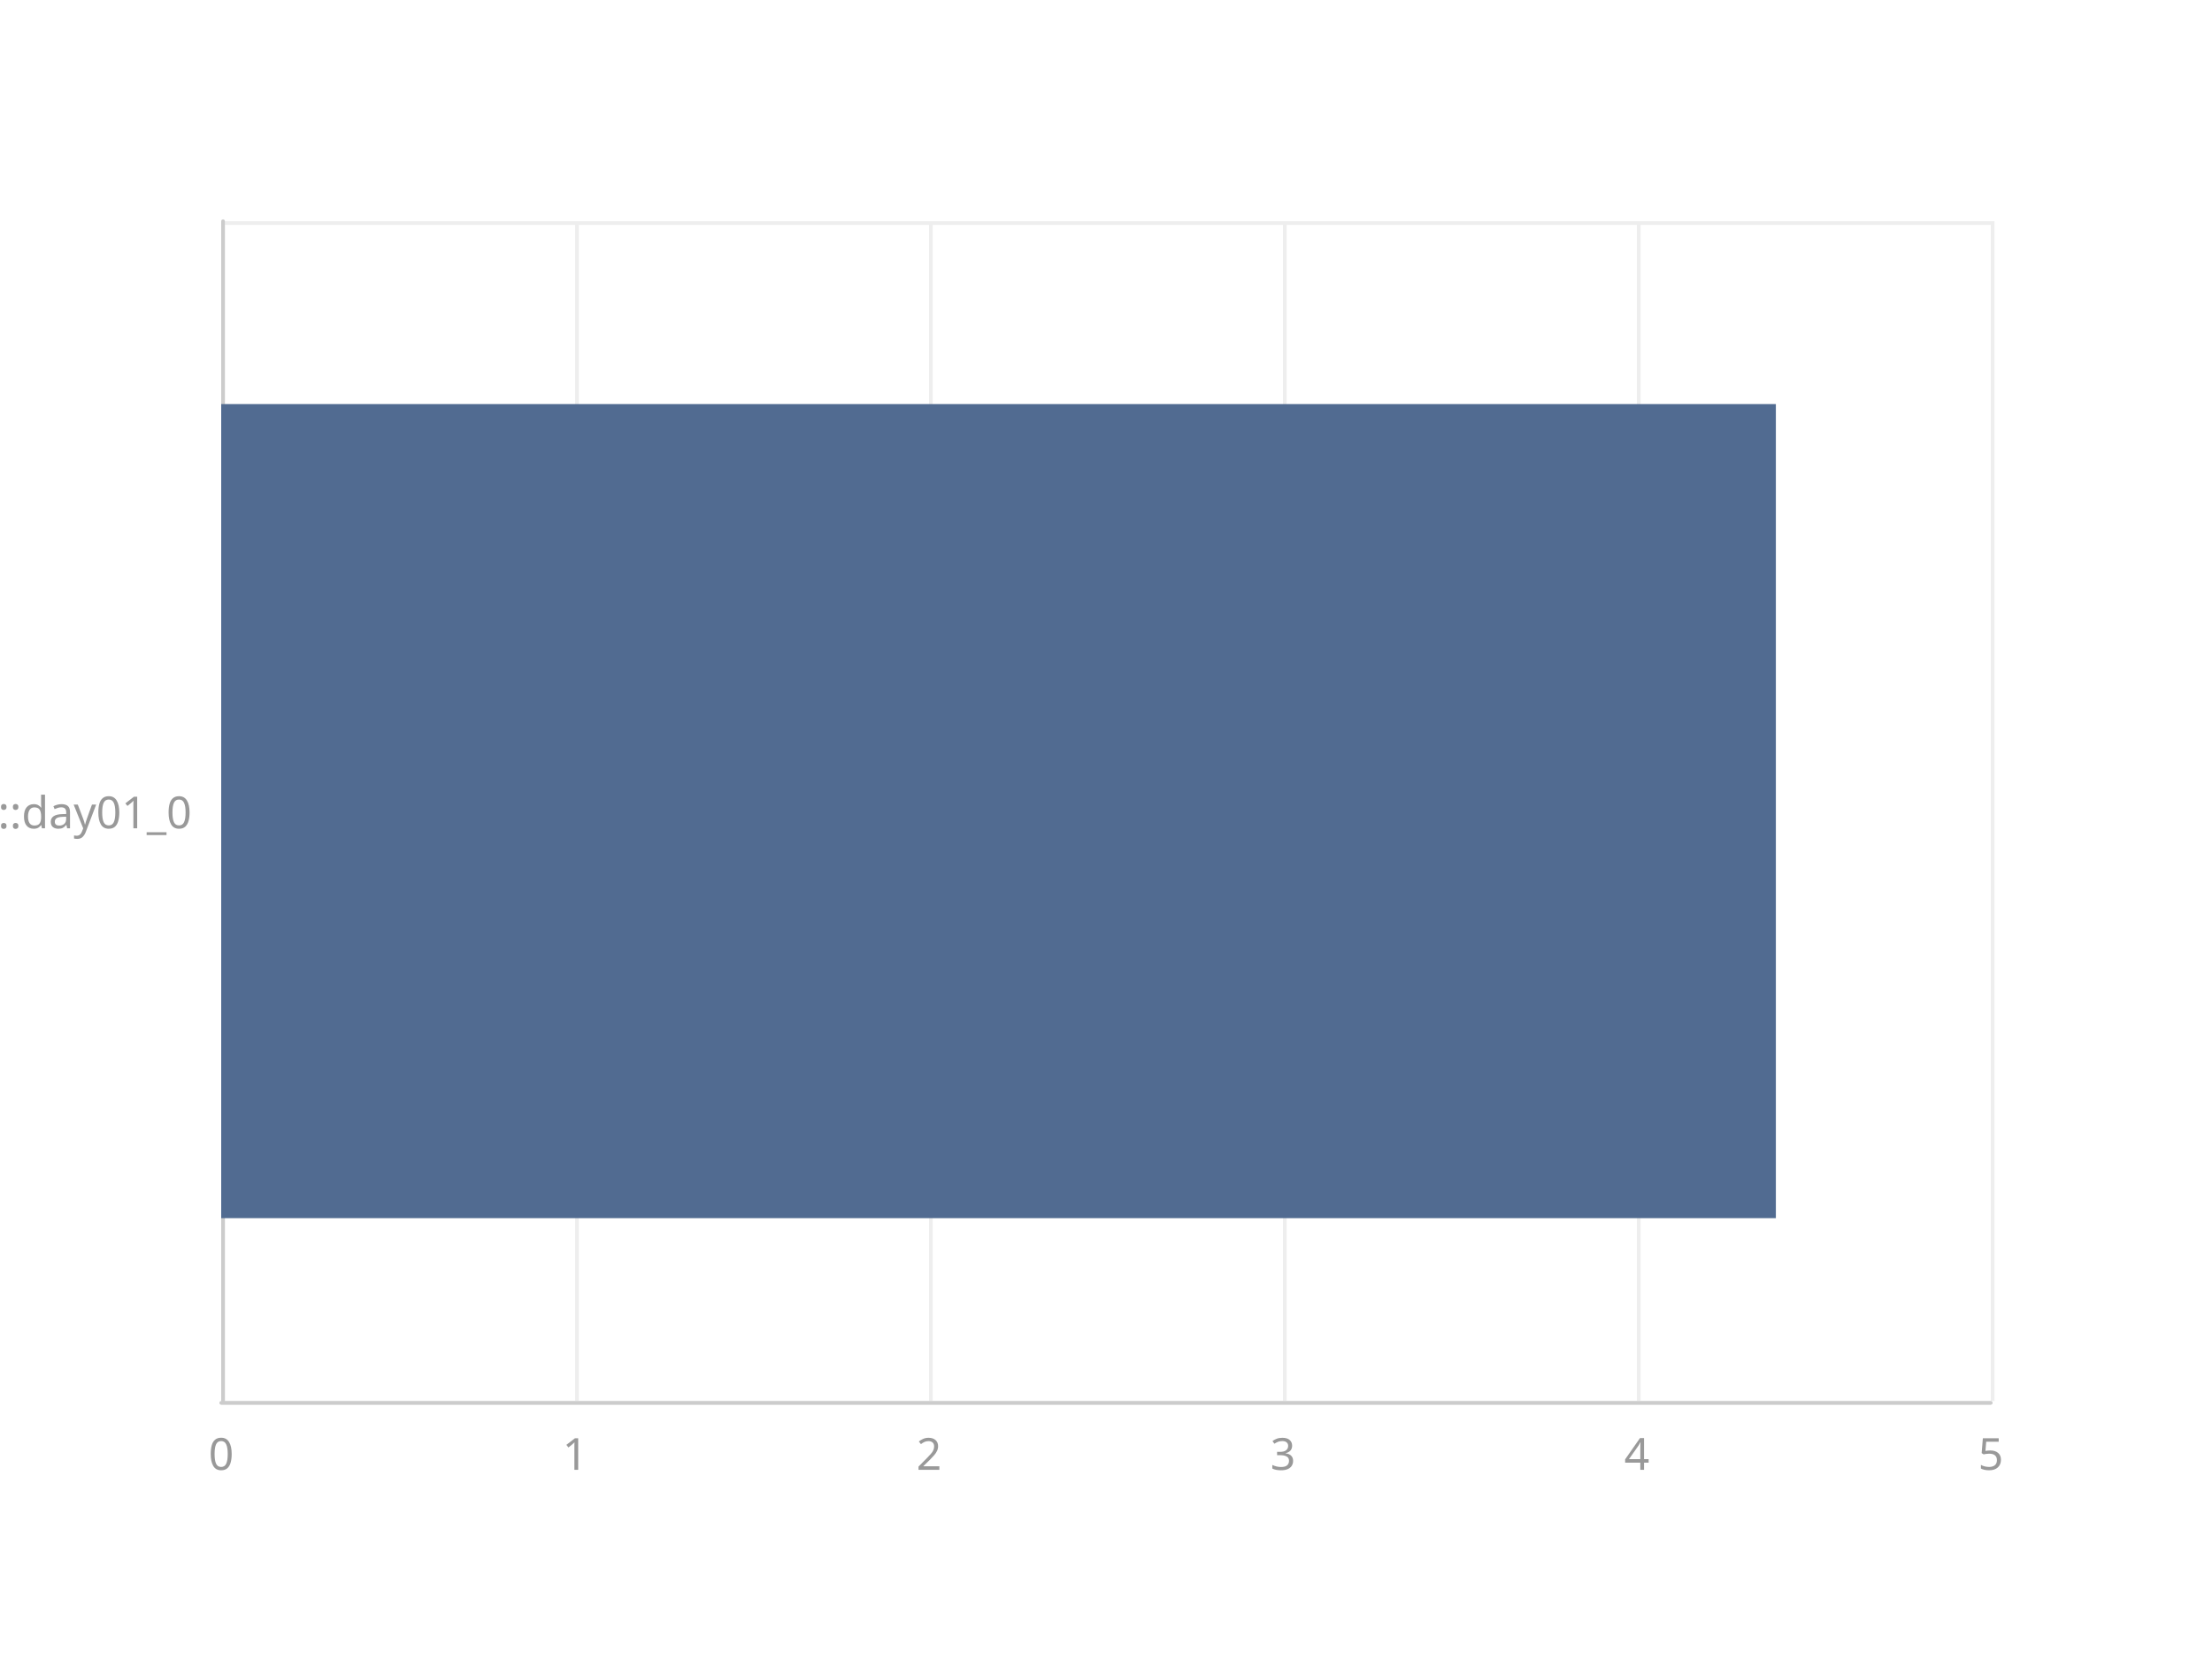
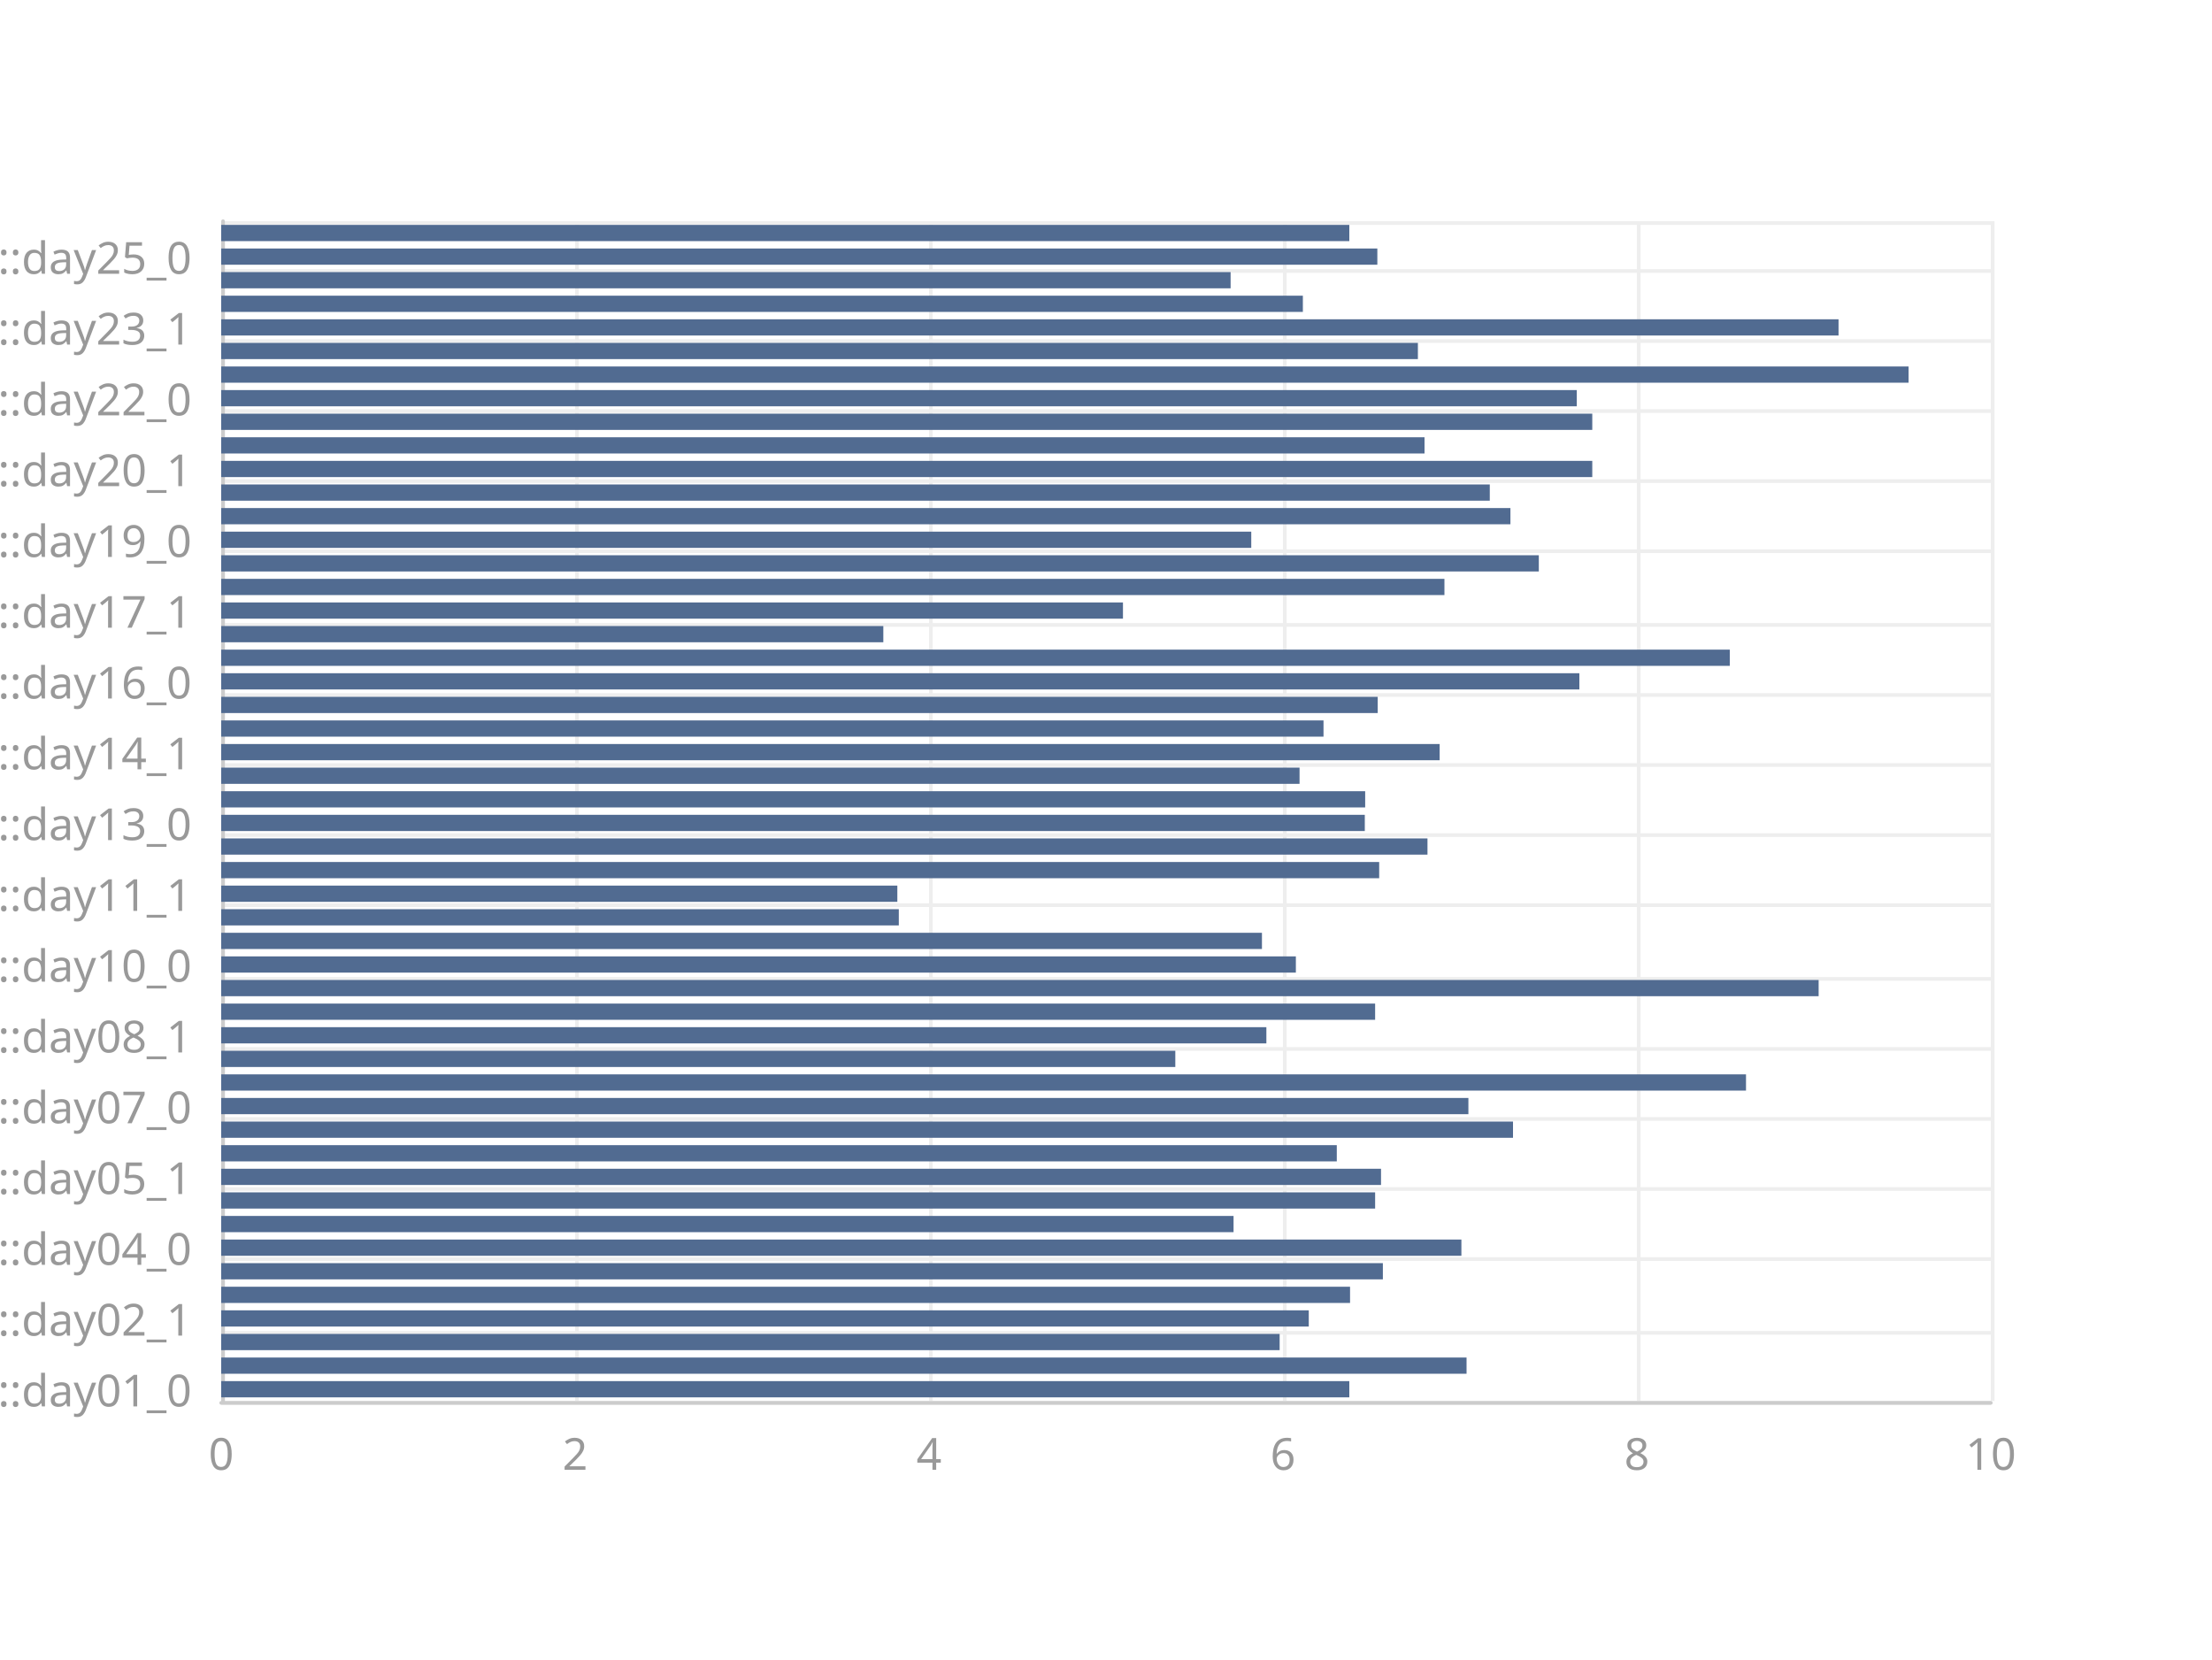
<svg xmlns="http://www.w3.org/2000/svg" width="600" height="450" version="1.1" baseProfile="full" viewBox="0 0 600 450">
  <rect width="600" height="450" x="0" y="0" fill="rgb(0,0,0)" fill-opacity="0" />
  <path d="M60 380.5L540 380.5" fill="transparent" stroke="#eeeeee" class="zr0-cls-0" />
+   <path d="M60 361.5L540 361.5" fill="transparent" stroke="#eeeeee" class="zr0-cls-0" />
+   <path d="M60 341.5L540 341.5" fill="transparent" stroke="#eeeeee" class="zr0-cls-0" />
+   <path d="M60 322.5L540 322.5" fill="transparent" stroke="#eeeeee" class="zr0-cls-0" />
+   <path d="M60 303.5L540 303.5" fill="transparent" stroke="#eeeeee" class="zr0-cls-0" />
+   <path d="M60 284.5L540 284.5" fill="transparent" stroke="#eeeeee" class="zr0-cls-0" />
+   <path d="M60 265.5L540 265.5" fill="transparent" stroke="#eeeeee" class="zr0-cls-0" />
+   <path d="M60 245.5L540 245.5" fill="transparent" stroke="#eeeeee" class="zr0-cls-0" />
+   <path d="M60 226.5L540 226.5" fill="transparent" stroke="#eeeeee" class="zr0-cls-0" />
+   <path d="M60 207.5L540 207.5" fill="transparent" stroke="#eeeeee" class="zr0-cls-0" />
+   <path d="M60 188.5L540 188.5" fill="transparent" stroke="#eeeeee" class="zr0-cls-0" />
+   <path d="M60 169.5L540 169.5" fill="transparent" stroke="#eeeeee" class="zr0-cls-0" />
+   <path d="M60 149.5L540 149.5" fill="transparent" stroke="#eeeeee" class="zr0-cls-0" />
+   <path d="M60 130.5L540 130.5" fill="transparent" stroke="#eeeeee" class="zr0-cls-0" />
+   <path d="M60 111.5L540 111.5" fill="transparent" stroke="#eeeeee" class="zr0-cls-0" />
+   <path d="M60 92.5L540 92.5" fill="transparent" stroke="#eeeeee" class="zr0-cls-0" />
+   <path d="M60 73.5L540 73.5" fill="transparent" stroke="#eeeeee" class="zr0-cls-0" />
  <path d="M60 60.5L540 60.5" fill="transparent" stroke="#eeeeee" class="zr0-cls-0" />
  <path d="M60.5 60L60.5 380" fill="transparent" stroke="#eeeeee" class="zr0-cls-0" />
  <path d="M156.5 60L156.5 380" fill="transparent" stroke="#eeeeee" class="zr0-cls-0" />
  <path d="M252.5 60L252.5 380" fill="transparent" stroke="#eeeeee" class="zr0-cls-0" />
  <path d="M348.5 60L348.5 380" fill="transparent" stroke="#eeeeee" class="zr0-cls-0" />
  <path d="M444.5 60L444.5 380" fill="transparent" stroke="#eeeeee" class="zr0-cls-0" />
  <path d="M540.5 60L540.5 380" fill="transparent" stroke="#eeeeee" class="zr0-cls-0" />
  <path d="M60.5 380L60.5 60" fill="transparent" stroke="#cccccc" stroke-linecap="round" class="zr0-cls-0" />
  <path d="M60 380.5L540 380.5" fill="transparent" stroke="#cccccc" stroke-linecap="round" class="zr0-cls-0" />
-   <text dominant-baseline="central" text-anchor="end" style="font-size:12px;font-family:sans-serif;" transform="translate(52 220)" fill="#999999">aoc2025::day01_0</text>
+   <text dominant-baseline="central" text-anchor="end" style="font-size:12px;font-family:sans-serif;" transform="translate(52 376.8)" fill="#999999">2024::day01_0</text>
+   <text dominant-baseline="central" text-anchor="end" style="font-size:12px;font-family:sans-serif;" transform="translate(52 357.6)" fill="#999999">2024::day02_1</text>
+   <text dominant-baseline="central" text-anchor="end" style="font-size:12px;font-family:sans-serif;" transform="translate(52 338.4)" fill="#999999">2024::day04_0</text>
+   <text dominant-baseline="central" text-anchor="end" style="font-size:12px;font-family:sans-serif;" transform="translate(52 319.2)" fill="#999999">2024::day05_1</text>
+   <text dominant-baseline="central" text-anchor="end" style="font-size:12px;font-family:sans-serif;" transform="translate(52 300)" fill="#999999">2024::day07_0</text>
+   <text dominant-baseline="central" text-anchor="end" style="font-size:12px;font-family:sans-serif;" transform="translate(52 280.8)" fill="#999999">2024::day08_1</text>
+   <text dominant-baseline="central" text-anchor="end" style="font-size:12px;font-family:sans-serif;" transform="translate(52 261.6)" fill="#999999">2024::day10_0</text>
+   <text dominant-baseline="central" text-anchor="end" style="font-size:12px;font-family:sans-serif;" transform="translate(52 242.4)" fill="#999999">2024::day11_1</text>
+   <text dominant-baseline="central" text-anchor="end" style="font-size:12px;font-family:sans-serif;" transform="translate(52 223.2)" fill="#999999">2024::day13_0</text>
+   <text dominant-baseline="central" text-anchor="end" style="font-size:12px;font-family:sans-serif;" transform="translate(52 204)" fill="#999999">2024::day14_1</text>
+   <text dominant-baseline="central" text-anchor="end" style="font-size:12px;font-family:sans-serif;" transform="translate(52 184.8)" fill="#999999">2024::day16_0</text>
+   <text dominant-baseline="central" text-anchor="end" style="font-size:12px;font-family:sans-serif;" transform="translate(52 165.6)" fill="#999999">2024::day17_1</text>
+   <text dominant-baseline="central" text-anchor="end" style="font-size:12px;font-family:sans-serif;" transform="translate(52 146.4)" fill="#999999">2024::day19_0</text>
+   <text dominant-baseline="central" text-anchor="end" style="font-size:12px;font-family:sans-serif;" transform="translate(52 127.2)" fill="#999999">2024::day20_1</text>
+   <text dominant-baseline="central" text-anchor="end" style="font-size:12px;font-family:sans-serif;" transform="translate(52 108)" fill="#999999">2024::day22_0</text>
+   <text dominant-baseline="central" text-anchor="end" style="font-size:12px;font-family:sans-serif;" transform="translate(52 88.8)" fill="#999999">2024::day23_1</text>
+   <text dominant-baseline="central" text-anchor="end" style="font-size:12px;font-family:sans-serif;" transform="translate(52 69.6)" fill="#999999">2024::day25_0</text>
  <text dominant-baseline="central" text-anchor="middle" style="font-size:12px;font-family:sans-serif;" y="6" transform="translate(60 388)" fill="#999999">0</text>
-   <text dominant-baseline="central" text-anchor="middle" style="font-size:12px;font-family:sans-serif;" y="6" transform="translate(156 388)" fill="#999999">1</text>
-   <text dominant-baseline="central" text-anchor="middle" style="font-size:12px;font-family:sans-serif;" y="6" transform="translate(252 388)" fill="#999999">2</text>
-   <text dominant-baseline="central" text-anchor="middle" style="font-size:12px;font-family:sans-serif;" y="6" transform="translate(348 388)" fill="#999999">3</text>
-   <text dominant-baseline="central" text-anchor="middle" style="font-size:12px;font-family:sans-serif;" y="6" transform="translate(444 388)" fill="#999999">4</text>
-   <text dominant-baseline="central" text-anchor="middle" style="font-size:12px;font-family:sans-serif;" y="6" transform="translate(540 388)" fill="#999999">5</text>
-   <path d="M60 109.6l421.7 0l0 220.8l-421.7 0Z" fill="#516b91" ecmeta_series_index="0" ecmeta_data_index="0" ecmeta_ssr_type="chart" class="zr0-cls-1" />
+   <text dominant-baseline="central" text-anchor="middle" style="font-size:12px;font-family:sans-serif;" y="6" transform="translate(156 388)" fill="#999999">2</text>
+   <text dominant-baseline="central" text-anchor="middle" style="font-size:12px;font-family:sans-serif;" y="6" transform="translate(252 388)" fill="#999999">4</text>
+   <text dominant-baseline="central" text-anchor="middle" style="font-size:12px;font-family:sans-serif;" y="6" transform="translate(348 388)" fill="#999999">6</text>
+   <text dominant-baseline="central" text-anchor="middle" style="font-size:12px;font-family:sans-serif;" y="6" transform="translate(444 388)" fill="#999999">8</text>
+   <text dominant-baseline="central" text-anchor="middle" style="font-size:12px;font-family:sans-serif;" y="6" transform="translate(540 388)" fill="#999999">10</text>
+   <path d="M60 374.6l306 0l0 4.4l-306 0Z" fill="#516b91" ecmeta_series_index="0" ecmeta_data_index="0" ecmeta_ssr_type="chart" class="zr0-cls-1" />
+   <path d="M60 368.2l337.8 0l0 4.4l-337.8 0Z" fill="#516b91" ecmeta_series_index="0" ecmeta_data_index="1" ecmeta_ssr_type="chart" class="zr0-cls-1" />
+   <path d="M60 361.8l287.1 0l0 4.4l-287.1 0Z" fill="#516b91" ecmeta_series_index="0" ecmeta_data_index="2" ecmeta_ssr_type="chart" class="zr0-cls-1" />
+   <path d="M60 355.4l295 0l0 4.4l-295 0Z" fill="#516b91" ecmeta_series_index="0" ecmeta_data_index="3" ecmeta_ssr_type="chart" class="zr0-cls-1" />
+   <path d="M60 349l306.2 0l0 4.4l-306.2 0Z" fill="#516b91" ecmeta_series_index="0" ecmeta_data_index="4" ecmeta_ssr_type="chart" class="zr0-cls-1" />
+   <path d="M60 342.6l315.1 0l0 4.4l-315.1 0Z" fill="#516b91" ecmeta_series_index="0" ecmeta_data_index="5" ecmeta_ssr_type="chart" class="zr0-cls-1" />
+   <path d="M60 336.2l336.4 0l0 4.4l-336.4 0Z" fill="#516b91" ecmeta_series_index="0" ecmeta_data_index="6" ecmeta_ssr_type="chart" class="zr0-cls-1" />
+   <path d="M60 329.8l274.6 0l0 4.4l-274.6 0Z" fill="#516b91" ecmeta_series_index="0" ecmeta_data_index="7" ecmeta_ssr_type="chart" class="zr0-cls-1" />
+   <path d="M60 323.4l313 0l0 4.4l-313 0Z" fill="#516b91" ecmeta_series_index="0" ecmeta_data_index="8" ecmeta_ssr_type="chart" class="zr0-cls-1" />
+   <path d="M60 317l314.6 0l0 4.4l-314.6 0Z" fill="#516b91" ecmeta_series_index="0" ecmeta_data_index="9" ecmeta_ssr_type="chart" class="zr0-cls-1" />
+   <path d="M60 310.6l302.6 0l0 4.4l-302.6 0Z" fill="#516b91" ecmeta_series_index="0" ecmeta_data_index="10" ecmeta_ssr_type="chart" class="zr0-cls-1" />
+   <path d="M60 304.2l350.4 0l0 4.4l-350.4 0Z" fill="#516b91" ecmeta_series_index="0" ecmeta_data_index="11" ecmeta_ssr_type="chart" class="zr0-cls-1" />
+   <path d="M60 297.8l338.3 0l0 4.4l-338.3 0Z" fill="#516b91" ecmeta_series_index="0" ecmeta_data_index="12" ecmeta_ssr_type="chart" class="zr0-cls-1" />
+   <path d="M60 291.4l413.6 0l0 4.4l-413.6 0Z" fill="#516b91" ecmeta_series_index="0" ecmeta_data_index="13" ecmeta_ssr_type="chart" class="zr0-cls-1" />
+   <path d="M60 285l258.8 0l0 4.4l-258.8 0Z" fill="#516b91" ecmeta_series_index="0" ecmeta_data_index="14" ecmeta_ssr_type="chart" class="zr0-cls-1" />
+   <path d="M60 278.6l283.5 0l0 4.4l-283.5 0Z" fill="#516b91" ecmeta_series_index="0" ecmeta_data_index="15" ecmeta_ssr_type="chart" class="zr0-cls-1" />
+   <path d="M60 272.2l313 0l0 4.4l-313 0Z" fill="#516b91" ecmeta_series_index="0" ecmeta_data_index="16" ecmeta_ssr_type="chart" class="zr0-cls-1" />
+   <path d="M60 265.8l433.3 0l0 4.4l-433.3 0Z" fill="#516b91" ecmeta_series_index="0" ecmeta_data_index="17" ecmeta_ssr_type="chart" class="zr0-cls-1" />
+   <path d="M60 259.4l291.5 0l0 4.4l-291.5 0Z" fill="#516b91" ecmeta_series_index="0" ecmeta_data_index="18" ecmeta_ssr_type="chart" class="zr0-cls-1" />
+   <path d="M60 253l282.3 0l0 4.4l-282.3 0Z" fill="#516b91" ecmeta_series_index="0" ecmeta_data_index="19" ecmeta_ssr_type="chart" class="zr0-cls-1" />
+   <path d="M60 246.6l183.8 0l0 4.4l-183.8 0Z" fill="#516b91" ecmeta_series_index="0" ecmeta_data_index="20" ecmeta_ssr_type="chart" class="zr0-cls-1" />
+   <path d="M60 240.2l183.4 0l0 4.4l-183.4 0Z" fill="#516b91" ecmeta_series_index="0" ecmeta_data_index="21" ecmeta_ssr_type="chart" class="zr0-cls-1" />
+   <path d="M60 233.8l314.1 0l0 4.4l-314.1 0Z" fill="#516b91" ecmeta_series_index="0" ecmeta_data_index="22" ecmeta_ssr_type="chart" class="zr0-cls-1" />
+   <path d="M60 227.4l327.2 0l0 4.4l-327.2 0Z" fill="#516b91" ecmeta_series_index="0" ecmeta_data_index="23" ecmeta_ssr_type="chart" class="zr0-cls-1" />
+   <path d="M60 221l310.2 0l0 4.4l-310.2 0Z" fill="#516b91" ecmeta_series_index="0" ecmeta_data_index="24" ecmeta_ssr_type="chart" class="zr0-cls-1" />
+   <path d="M60 214.6l310.3 0l0 4.4l-310.3 0Z" fill="#516b91" ecmeta_series_index="0" ecmeta_data_index="25" ecmeta_ssr_type="chart" class="zr0-cls-1" />
+   <path d="M60 208.2l292.5 0l0 4.4l-292.5 0Z" fill="#516b91" ecmeta_series_index="0" ecmeta_data_index="26" ecmeta_ssr_type="chart" class="zr0-cls-1" />
+   <path d="M60 201.8l330.5 0l0 4.4l-330.5 0Z" fill="#516b91" ecmeta_series_index="0" ecmeta_data_index="27" ecmeta_ssr_type="chart" class="zr0-cls-1" />
+   <path d="M60 195.4l299 0l0 4.4l-299 0Z" fill="#516b91" ecmeta_series_index="0" ecmeta_data_index="28" ecmeta_ssr_type="chart" class="zr0-cls-1" />
+   <path d="M60 189l313.7 0l0 4.4l-313.7 0Z" fill="#516b91" ecmeta_series_index="0" ecmeta_data_index="29" ecmeta_ssr_type="chart" class="zr0-cls-1" />
+   <path d="M60 182.6l368.4 0l0 4.4l-368.4 0Z" fill="#516b91" ecmeta_series_index="0" ecmeta_data_index="30" ecmeta_ssr_type="chart" class="zr0-cls-1" />
+   <path d="M60 176.2l409.2 0l0 4.4l-409.2 0Z" fill="#516b91" ecmeta_series_index="0" ecmeta_data_index="31" ecmeta_ssr_type="chart" class="zr0-cls-1" />
+   <path d="M60 169.8l179.6 0l0 4.4l-179.6 0Z" fill="#516b91" ecmeta_series_index="0" ecmeta_data_index="32" ecmeta_ssr_type="chart" class="zr0-cls-1" />
+   <path d="M60 163.4l244.6 0l0 4.4l-244.6 0Z" fill="#516b91" ecmeta_series_index="0" ecmeta_data_index="33" ecmeta_ssr_type="chart" class="zr0-cls-1" />
+   <path d="M60 157l331.8 0l0 4.4l-331.8 0Z" fill="#516b91" ecmeta_series_index="0" ecmeta_data_index="34" ecmeta_ssr_type="chart" class="zr0-cls-1" />
+   <path d="M60 150.6l357.4 0l0 4.4l-357.4 0Z" fill="#516b91" ecmeta_series_index="0" ecmeta_data_index="35" ecmeta_ssr_type="chart" class="zr0-cls-1" />
+   <path d="M60 144.2l279.4 0l0 4.4l-279.4 0Z" fill="#516b91" ecmeta_series_index="0" ecmeta_data_index="36" ecmeta_ssr_type="chart" class="zr0-cls-1" />
+   <path d="M60 137.8l349.7 0l0 4.4l-349.7 0Z" fill="#516b91" ecmeta_series_index="0" ecmeta_data_index="37" ecmeta_ssr_type="chart" class="zr0-cls-1" />
+   <path d="M60 131.4l344.1 0l0 4.4l-344.1 0Z" fill="#516b91" ecmeta_series_index="0" ecmeta_data_index="38" ecmeta_ssr_type="chart" class="zr0-cls-1" />
+   <path d="M60 125l371.9 0l0 4.4l-371.9 0Z" fill="#516b91" ecmeta_series_index="0" ecmeta_data_index="39" ecmeta_ssr_type="chart" class="zr0-cls-1" />
+   <path d="M60 118.6l326.4 0l0 4.4l-326.4 0Z" fill="#516b91" ecmeta_series_index="0" ecmeta_data_index="40" ecmeta_ssr_type="chart" class="zr0-cls-1" />
+   <path d="M60 112.2l371.9 0l0 4.4l-371.9 0Z" fill="#516b91" ecmeta_series_index="0" ecmeta_data_index="41" ecmeta_ssr_type="chart" class="zr0-cls-1" />
+   <path d="M60 105.8l367.7 0l0 4.4l-367.7 0Z" fill="#516b91" ecmeta_series_index="0" ecmeta_data_index="42" ecmeta_ssr_type="chart" class="zr0-cls-1" />
+   <path d="M60 99.4l457.7 0l0 4.4l-457.7 0Z" fill="#516b91" ecmeta_series_index="0" ecmeta_data_index="43" ecmeta_ssr_type="chart" class="zr0-cls-1" />
+   <path d="M60 93l324.6 0l0 4.4l-324.6 0Z" fill="#516b91" ecmeta_series_index="0" ecmeta_data_index="44" ecmeta_ssr_type="chart" class="zr0-cls-1" />
+   <path d="M60 86.6l438.7 0l0 4.4l-438.7 0Z" fill="#516b91" ecmeta_series_index="0" ecmeta_data_index="45" ecmeta_ssr_type="chart" class="zr0-cls-1" />
+   <path d="M60 80.2l293.4 0l0 4.4l-293.4 0Z" fill="#516b91" ecmeta_series_index="0" ecmeta_data_index="46" ecmeta_ssr_type="chart" class="zr0-cls-1" />
+   <path d="M60 73.8l273.8 0l0 4.4l-273.8 0Z" fill="#516b91" ecmeta_series_index="0" ecmeta_data_index="47" ecmeta_ssr_type="chart" class="zr0-cls-1" />
+   <path d="M60 67.4l313.6 0l0 4.4l-313.6 0Z" fill="#516b91" ecmeta_series_index="0" ecmeta_data_index="48" ecmeta_ssr_type="chart" class="zr0-cls-1" />
+   <path d="M60 61l306 0l0 4.4l-306 0Z" fill="#516b91" ecmeta_series_index="0" ecmeta_data_index="49" ecmeta_ssr_type="chart" class="zr0-cls-1" />
  <style>
.zr0-cls-0:hover {
pointer-events:none;
}
.zr0-cls-1:hover {
cursor:pointer;
fill:rgba(89,117,159,1);
}



</style>
</svg>
